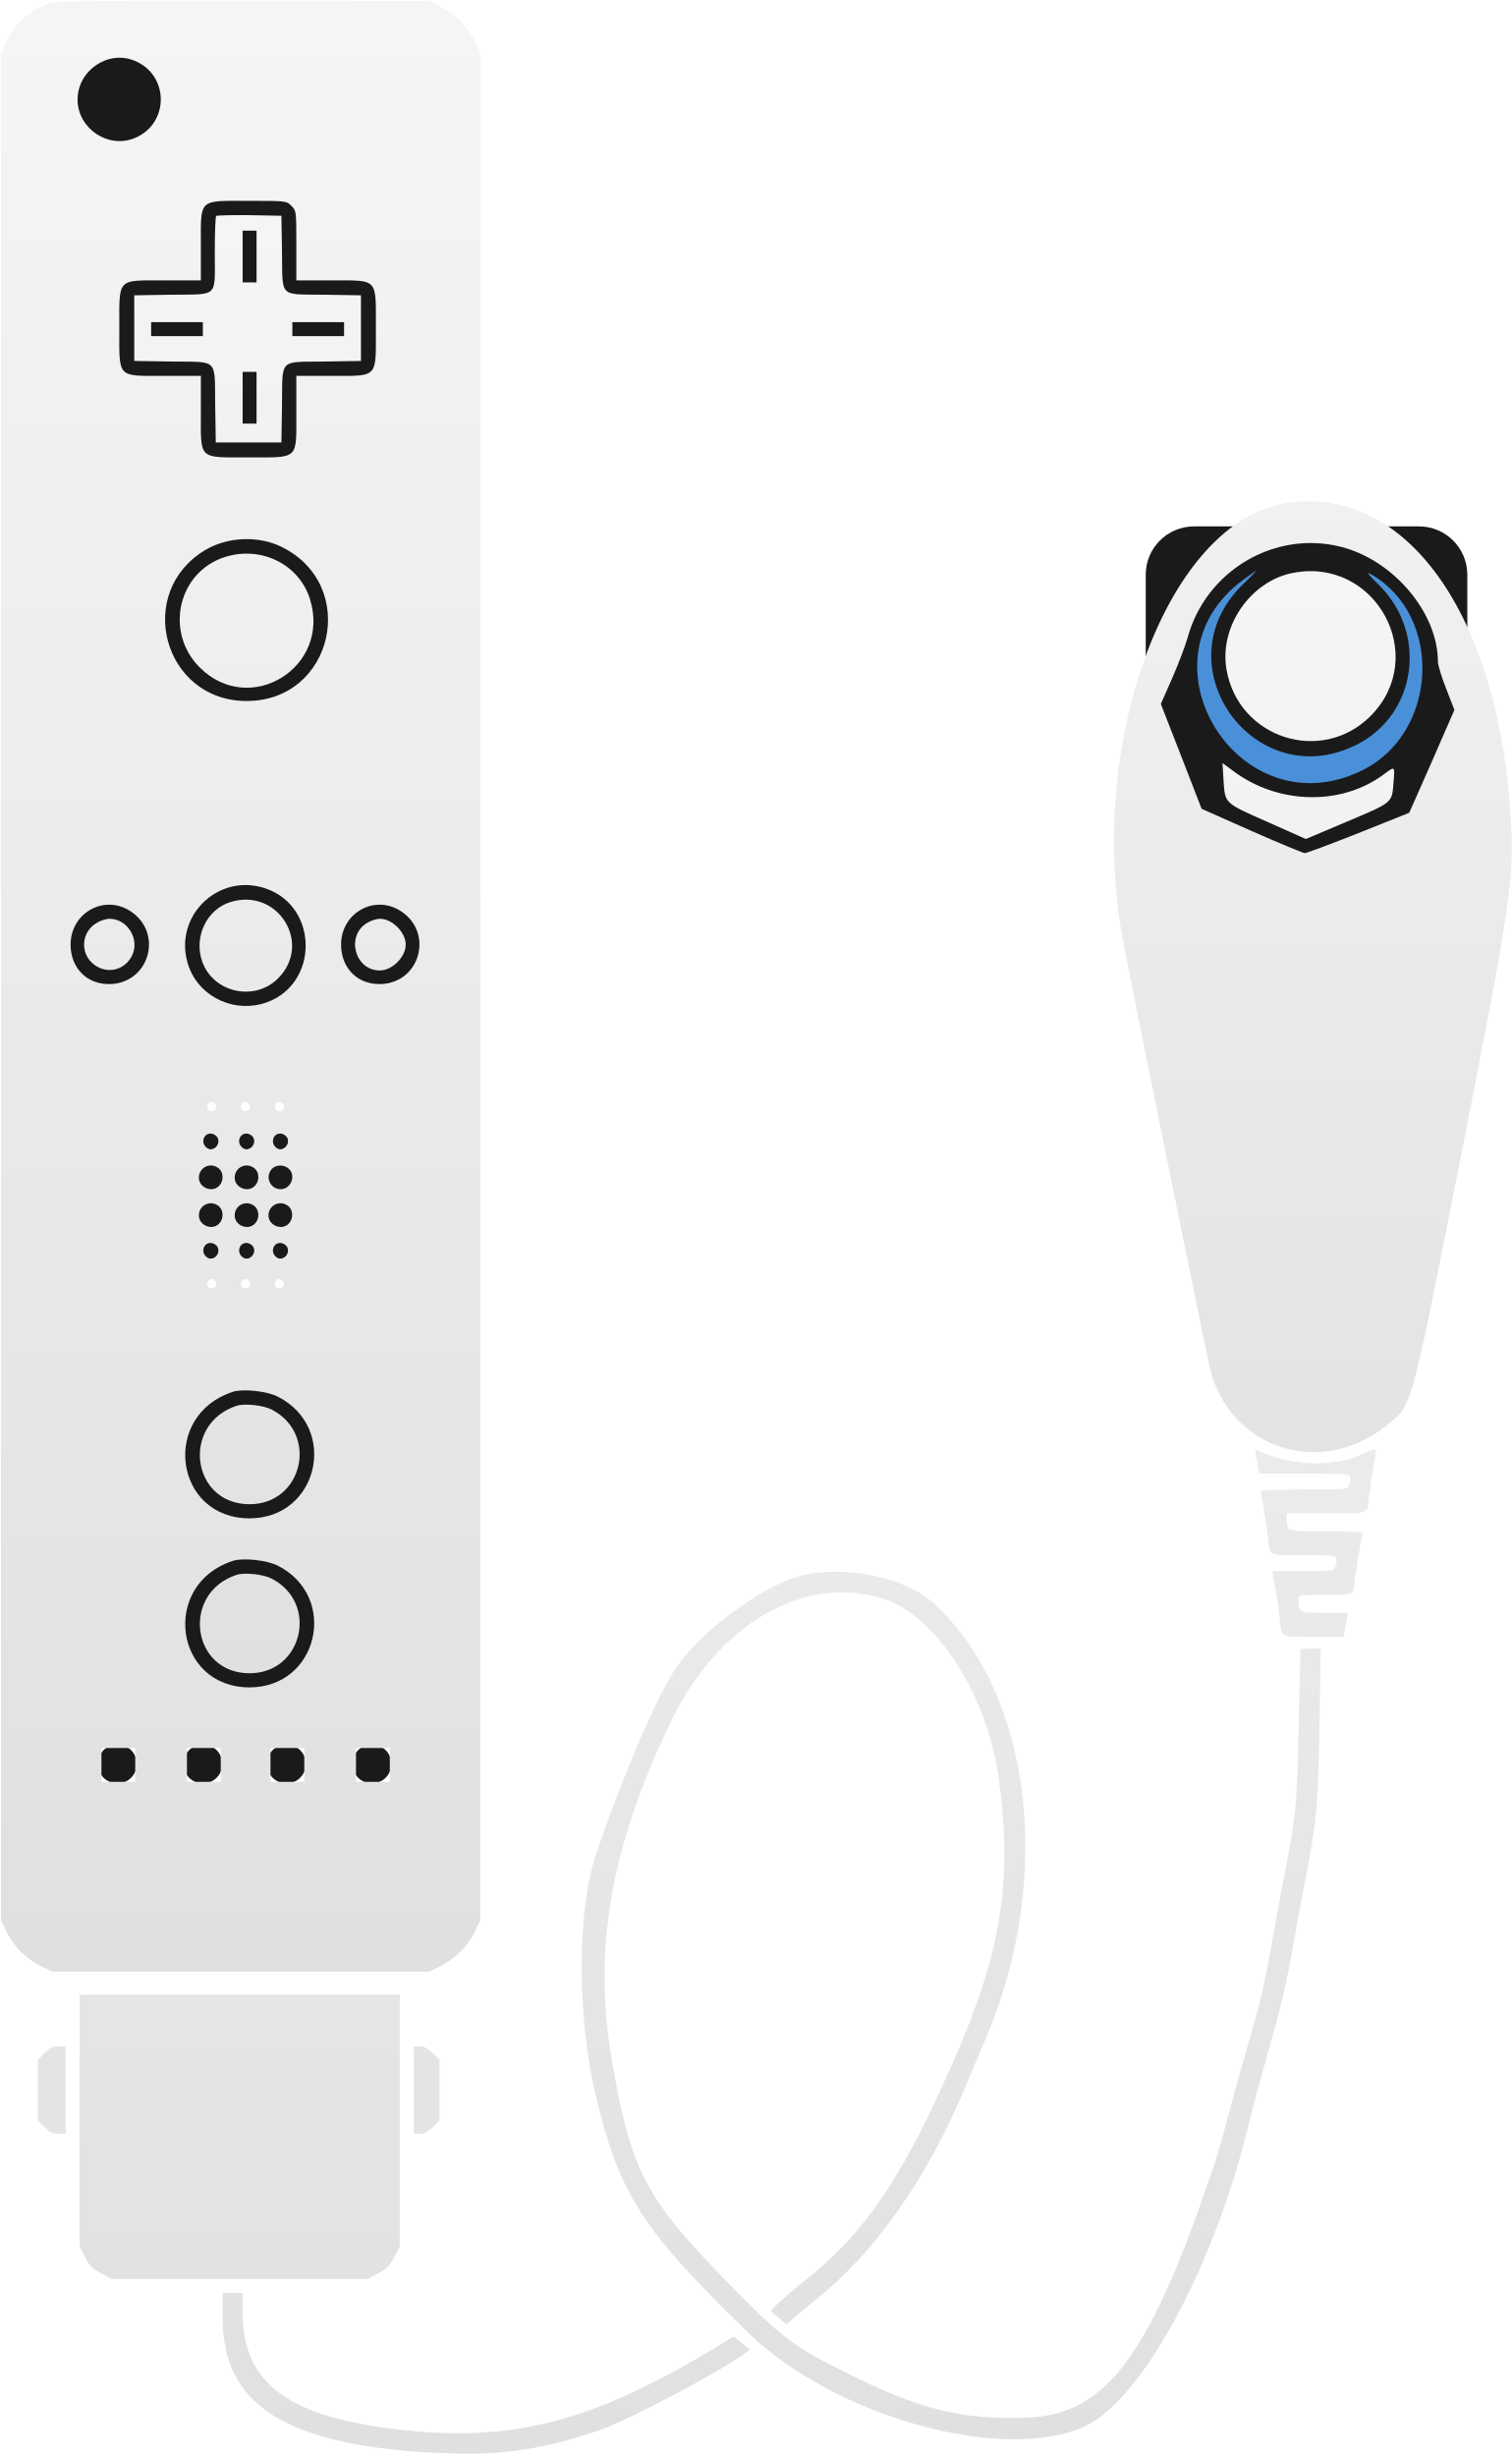
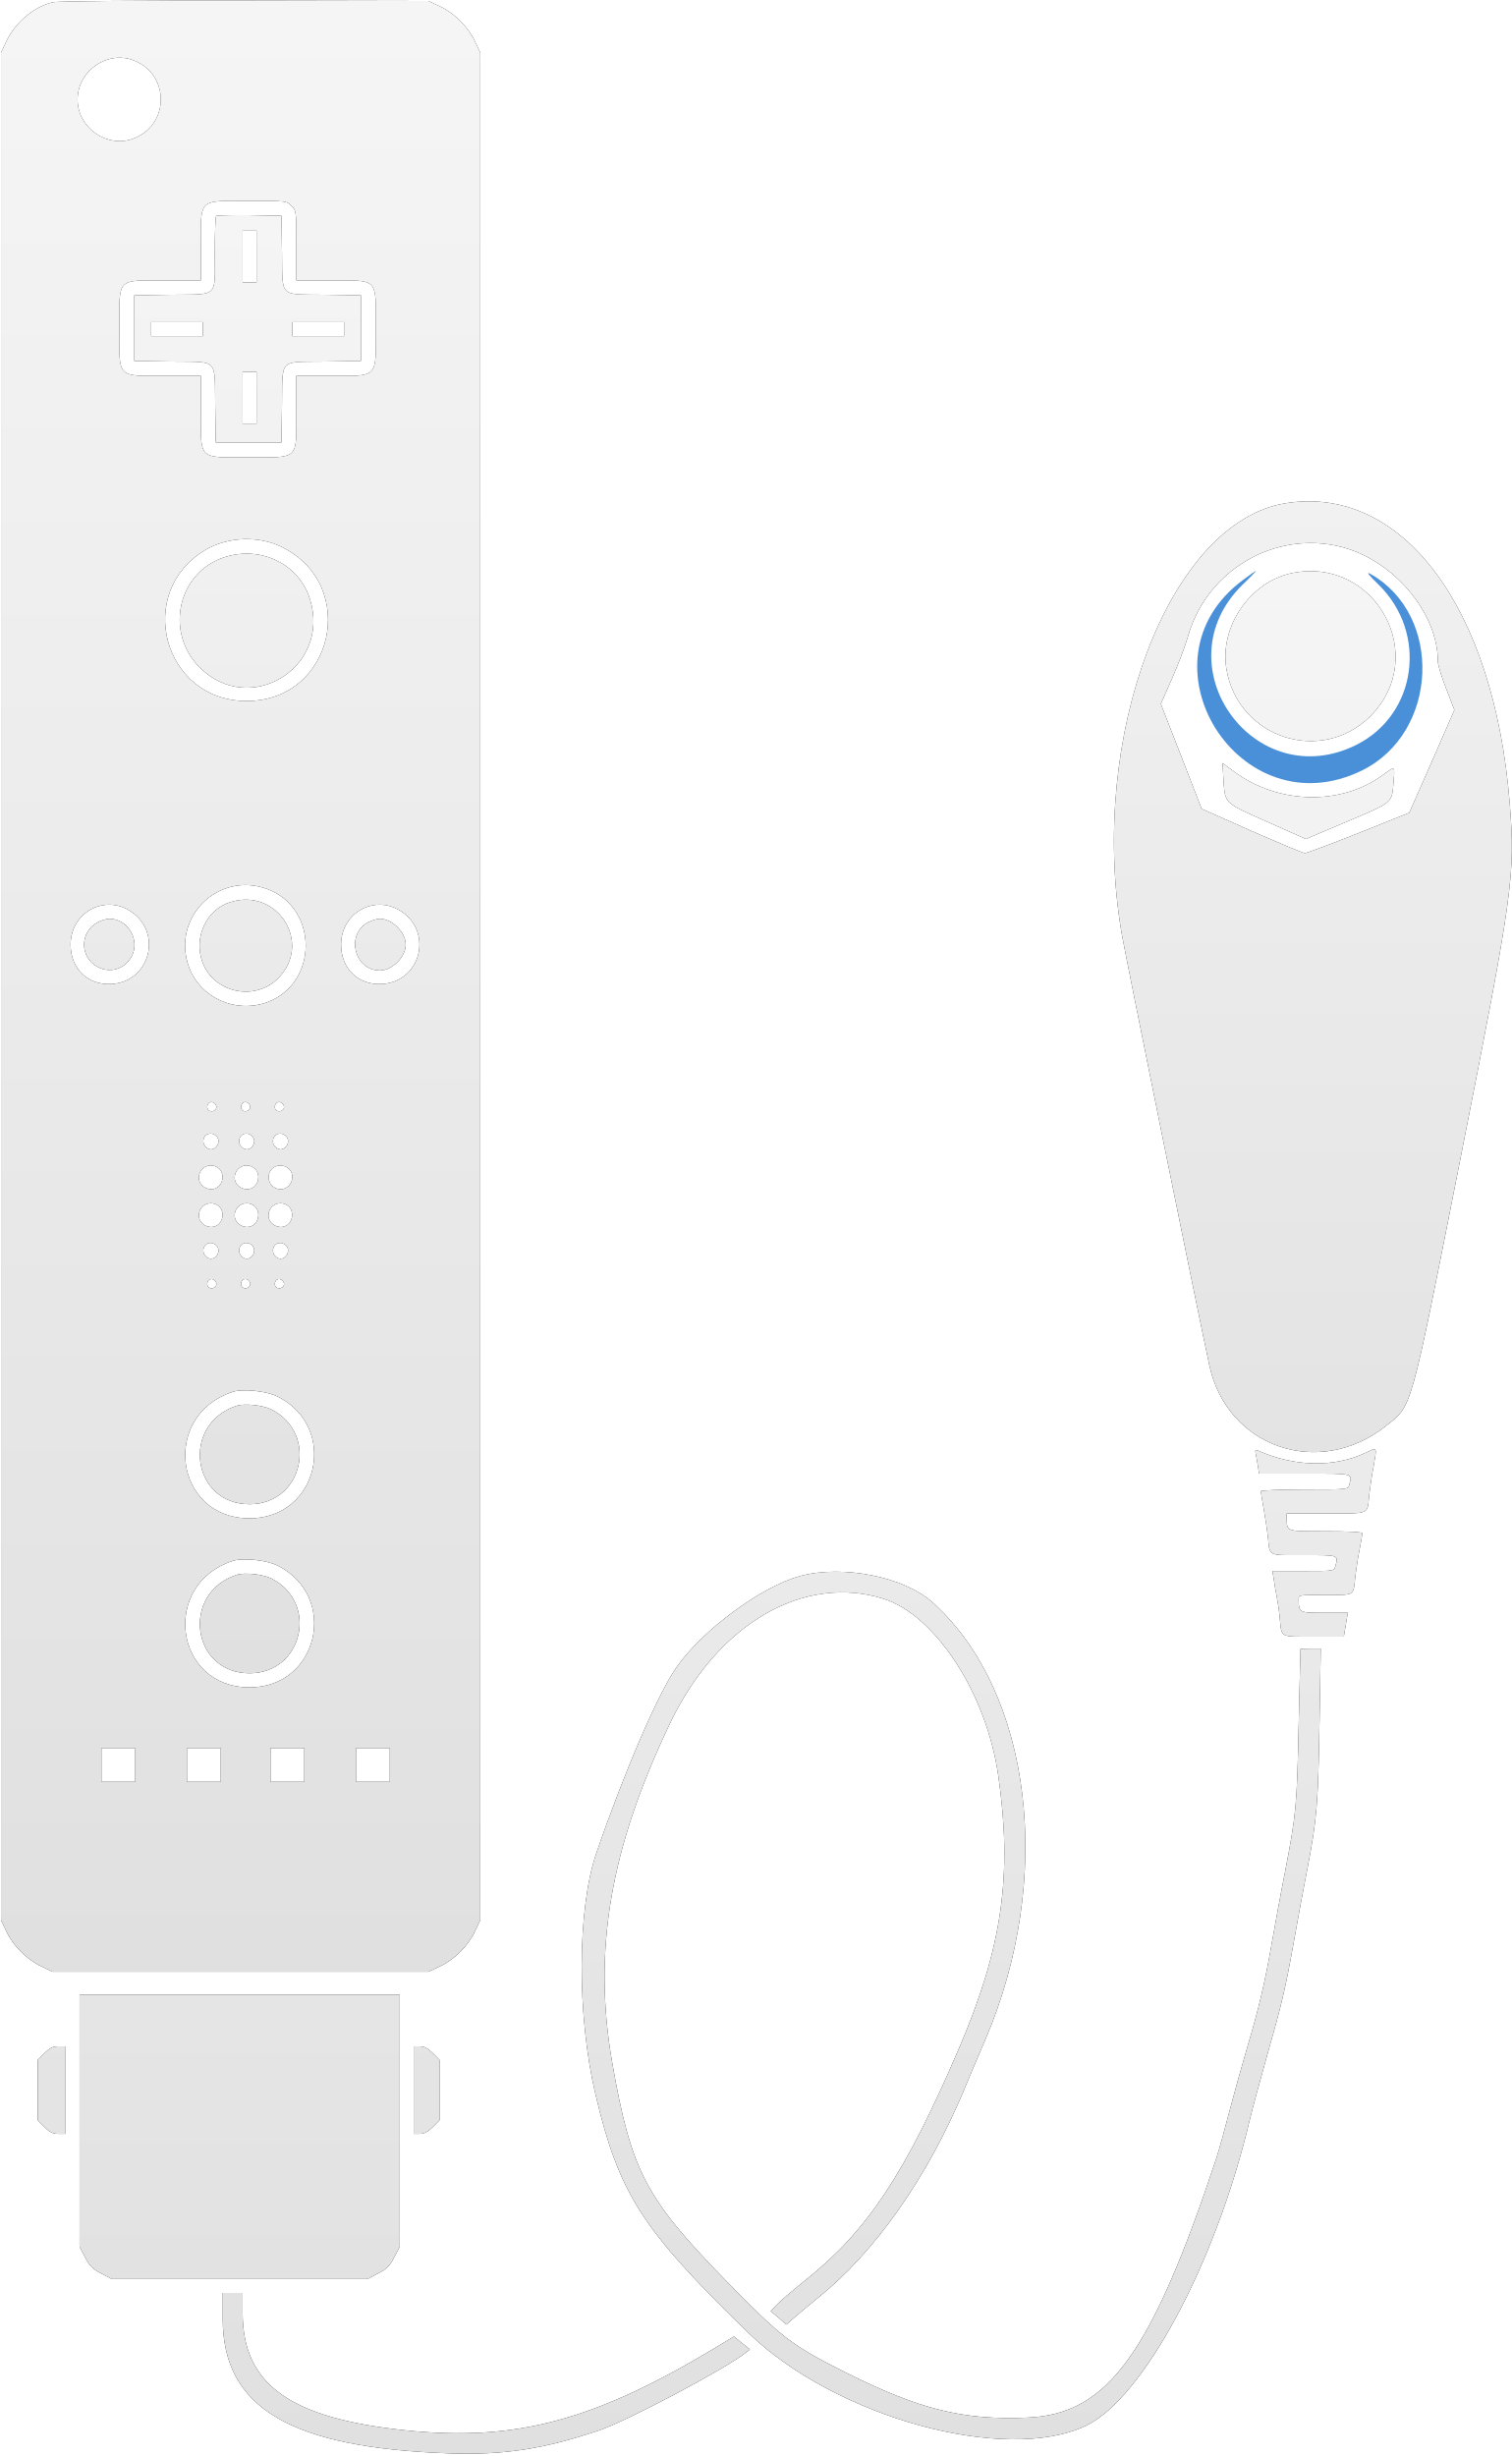
<svg xmlns="http://www.w3.org/2000/svg" width="1013.333" height="1646.667" viewBox="0 0 760 1235">
  <defs>
-     <linearGradient id="a" x1="0" x2="0" y1="0" y2="1">
+     <linearGradient id="b" x1="0" x2="0" y1="0" y2="1">
      <stop offset="0%" stop-color="#f5f5f5" />
      <stop offset="100%" stop-color="#e0e0e0" />
    </linearGradient>
+     <clipPath id="a">
+       <path d="M26.7 1.1C17 3.4 7.7 11.2 3.2 20.8L.5 26.5v939l2.7 5.7c3.4 7.3 10.3 14.2 17.6 17.6l5.7 2.7h189l5.7-2.7c7.3-3.4 14.2-10.3 17.6-17.6l2.7-5.7v-939l-2.7-5.7c-3.4-7.3-10.3-14.2-17.6-17.6L215.5.5 123 .3c-52-.1-94.1.3-96.3.8m41.1 29.5c17.4 7.2 17.4 31.6 0 38.8C54.5 75 39.1 64.7 39 50.2c-.1-14.7 15.4-25.3 28.8-19.6m78.7 72.9c2.5 2.4 2.5 2.7 2.5 20V141h17.5c23.9 0 22.5-1.5 22.5 24s1.4 24-22.5 24H149v18c0 24.5 1.6 23-24 23s-24 1.5-24-23v-18H83c-24.5 0-23 1.6-23-24s-1.5-24 23-24h18v-17.5c0-23.9-1.5-22.5 24-22.5 18.9 0 19.1 0 21.5 2.5M141.6 275c39.2 19.3 26.1 77.5-17.6 77.5-41.9 0-56.7-54.8-20.5-76.1 11.2-6.5 26.5-7.1 38.1-1.4m-7.1 172.1c25.6 9.6 25.6 47.2 0 56.8-15.8 5.9-33.6-2-39.4-17.4-9.3-24.8 14.6-48.7 39.4-39.4m-68.3 11.5c15.6 10.9 9 34.9-9.9 36.2-12 .8-20.8-7.6-20.8-19.8 0-16.3 17.5-25.7 30.7-16.4m136 0c15.6 10.9 9 34.9-9.9 36.2-12 .8-20.8-7.6-20.8-19.8 0-16.3 17.5-25.7 30.7-16.4m-93.4 97.7c.4 2-2.5 3.4-4 1.9s-.1-4.4 1.9-4c1 .2 1.9 1.1 2.1 2.1m17 0c.4 2-2.5 3.4-4 1.9s-.1-4.4 1.9-4c1 .2 1.9 1.1 2.1 2.1m17 0c.4 2-2.5 3.4-4 1.9s-.1-4.4 1.9-4c1 .2 1.9 1.1 2.1 2.1M109 571.5c2.6 3.2-1.3 8.1-4.7 5.9-3.5-2.2-2.3-7.4 1.7-7.4 1 0 2.3.7 3 1.5m18 0c2.6 3.2-1.3 8.1-4.7 5.9-3.5-2.2-2.3-7.4 1.7-7.4 1 0 2.3.7 3 1.5m17 0c2.6 3.2-1.3 8.1-4.7 5.9-3.5-2.2-2.3-7.4 1.7-7.4 1 0 2.3.7 3 1.5m-33.8 16.2c2.2 2 2.3 6.1.1 8.5-3.4 3.8-10.3 1.1-10.3-4 0-5.4 6.2-8.1 10.2-4.5m18 0c2.2 2 2.3 6.1.1 8.5-3.4 3.8-10.3 1.1-10.3-4 0-5.4 6.2-8.1 10.2-4.5m17 0c3.8 3.4 1.1 10.3-4 10.3-5.4 0-8.1-6.2-4.5-10.2 2-2.2 6.1-2.3 8.5-.1m-35 19c2.2 2 2.3 6.1.1 8.5-3.4 3.8-10.3 1.1-10.3-4 0-5.4 6.2-8.1 10.2-4.5m18 0c2.2 2 2.3 6.1.1 8.5-3.4 3.8-10.3 1.1-10.3-4 0-5.4 6.2-8.1 10.2-4.5m17 0c2.2 2 2.3 6.1.1 8.5-3.4 3.8-10.3 1.1-10.3-4 0-5.4 6.2-8.1 10.2-4.5M109 626.5c2.6 3.2-1.3 8.1-4.7 5.9-3.5-2.2-2.3-7.4 1.7-7.4 1 0 2.3.7 3 1.5m18 0c2.6 3.2-1.3 8.1-4.7 5.9-3.5-2.2-2.3-7.4 1.7-7.4 1 0 2.3.7 3 1.5m17 0c2.6 3.2-1.3 8.1-4.7 5.9-3.5-2.2-2.3-7.4 1.7-7.4 1 0 2.3.7 3 1.5m-35.2 18.8c.4 2-2.5 3.4-4 1.9s-.1-4.4 1.9-4c1 .2 1.9 1.1 2.1 2.1m17 0c.4 2-2.5 3.4-4 1.9s-.1-4.4 1.9-4c1 .2 1.9 1.1 2.1 2.1m17 0c.4 2-2.5 3.4-4 1.9s-.1-4.4 1.9-4c1 .2 1.9 1.1 2.1 2.1m-3.1 57c30.9 15.8 20.3 61.2-14.2 61.2-37.9 0-44.8-51.7-8.5-63.6 5.1-1.7 17.2-.4 22.7 2.4m0 85c30.9 15.8 20.3 61.2-14.2 61.2-37.9 0-44.8-51.7-8.5-63.6 5.1-1.7 17.2-.4 22.7 2.4M68 887.5v8.5H51v-17h17zm43 0v8.5H94v-17h17zm42 0v8.5h-17v-17h17zm43 0v8.5h-17v-17h17z" />
+       <path d="M108.7 108.6c-.4.4-.7 8.9-.7 18.9 0 22.4 2.1 20.4-21.6 20.7l-18.9.3v33l19.1.3c23.4.3 21.3-1.9 21.6 21.8l.3 18.9h33l.3-18.9c.3-23.6-1.8-21.5 21.1-21.8l18.6-.3v-33l-18.6-.3c-22.8-.3-20.8 1.8-21.1-21.3l-.3-18.4-16.1-.3c-8.8-.1-16.3.1-16.7.4M129 129v13h-7v-26h7zm-27 36.5v3.5H76v-7h26zm71 0v3.5h-26v-7h26zM129 200v13h-7v-26h7zm-15.9 80.1c-23.6 7.5-30.5 37.7-12.7 55.5 25.2 25.2 66.1 0 55.5-34.2-5.4-17.6-24.5-27.1-42.8-21.3m2.8 173.5c-11.9 3.6-18.5 17.4-14.3 29.7 5.4 15.8 26.3 20.6 38.2 8.7 17.5-17.5-.1-45.8-23.9-38.4m-66.8 10.2c-9.1 4.9-9.1 17.5 0 22.4 6.3 3.4 13.7 1.1 17.1-5.3 4.4-8.2-1.9-18.9-11.2-18.9-1.4 0-4.1.8-5.9 1.8m136 0c-11.4 6.1-7 24.2 5.9 24.2 6.2 0 13-6.8 13-13s-6.8-13-13-13c-1.4 0-4.1.8-5.9 1.8M119 706.9c-28.1 9.2-22.8 49.5 6.5 49.5 26.7 0 34.9-35.3 11.1-47.6-4.3-2.2-13.6-3.2-17.6-1.9m0 85c-28.1 9.2-22.8 49.5 6.5 49.5 26.7 0 34.9-35.3 11.1-47.6-4.3-2.2-13.6-3.2-17.6-1.9m527.1-538.8c-58.2 9.7-99.1 117.3-82.1 216.3 1.7 10.1 39 193.9 44.1 217.2 8.9 41.2 55 57.1 88.6 30.6 13.6-10.8 12-5.1 37.8-135.4 26.3-133.2 27.5-141.6 24.6-178.1-7.9-98.6-54.2-160.3-113-150.6m28.3 21.9c26.3 6.7 48.6 33.2 48.6 57.6 0 1.8 1.9 8 4.2 13.8l4.1 10.6-11.3 25.9-11.4 25.8-25.5 10.2c-14.1 5.6-26.2 10.1-27 10.1s-12.8-5-26.7-11.1l-25.2-11.2-10.2-26.3-10.3-26.4 5.8-13.2c3.2-7.3 6.6-16.4 7.7-20.3 9.3-33.7 43.9-54 77.2-45.5" />
+       <path d="M650 288.1c-21.3 4.2-37 27-33.3 48.5 5.9 34.6 47.7 48.1 72.4 23.5 29.9-30 2.7-80.2-39.1-72m-34.8 104.1c.8 12 .2 11.4 22.1 21.1l19.3 8.6 20.8-8.8c23.2-9.8 22.5-9.3 23.3-19.8.7-8.3.9-8.2-5.2-3.7-21.3 15.7-53 14.9-75.4-1.9l-5.4-4zm71.3 338.4c-15.7 7.4-35.5 7-53.8-1.1-1.5-.6-1.7-.4-1.3 1.6.3 1.3.8 4.1 1.1 6.1l.6 3.8H656c25.1 0 24-.3 22.4 5.7-.6 2.3-.7 2.3-22.5 2.3-12.1 0-21.9.4-21.9.9s.6 4.4 1.4 8.7c.8 4.4 1.7 10.6 2.1 13.9 1.1 10.4-.6 9.5 18.1 9.5 17.9 0 17.4-.2 15.8 5.7-.6 2.3-.9 2.3-16.1 2.3h-15.5l.7 4.2c.3 2.4 1 6.3 1.5 8.8s1.2 7.3 1.5 10.8c1 9.9-.3 9.2 17 9.2h15.2l1-6 1-6h-11.8c-12.8 0-12.8 0-12.9-6.8 0-2.2.2-2.2 13.4-2.2 15.3 0 14 .8 15.1-9.5.4-3.3 1.3-9.2 2.1-13.2s1.4-7.7 1.4-8.3-6.3-1-18.4-1c-20.3 0-19.5.3-19.6-6.8V761h19.9c22.6 0 20.5.9 21.6-9.5.4-3.3 1.3-9.8 2.2-14.3 1.7-9.9 2-9.5-4.2-6.6m-284.2 61.9c-19.5 5.3-49.3 27.3-62.3 46.1-9.4 13.7-26 52.1-40.2 93.4-9.6 28.2-9.8 81.5-.3 121.5 11.8 49.7 23.3 67.6 76.7 119.5 43.8 42.5 129.3 66.1 169.8 46.8 28.9-13.8 65.4-81.8 82.4-153.8 1.4-5.8 5.4-20.6 8.9-33 7.1-24.8 9.1-33.1 13.7-59 1.7-9.6 4.6-25.4 6.5-35 4.7-24.2 5.3-32.3 6-73.8l.6-36.2H659c-2.7 0-5 .1-5.1.2 0 .2-.4 17.4-.9 38.3-.9 41.2-1.2 44.2-6.9 74-2.2 11-5.1 27-6.6 35.5-3.5 20.1-6.5 32.8-12.5 53-2.7 9.1-6.7 23.5-8.9 32s-5.1 18.9-6.4 23c-32.9 99-54.8 129.1-95.2 130.7-32.2 1.4-54.5-4.2-91.5-22.8-27.4-13.8-32-17.4-60.5-46.6-40-41.1-47.1-54.6-56.7-109.3-9.8-56.1-1-107.7 29.3-170.8 23.8-49.7 67.1-74.8 107-62.3 26.2 8.2 51.8 47.6 57.8 88.6 7.3 50.1 2.1 86.7-19.7 137.5-27.1 63.2-46.1 91.9-77.6 116.9-6.1 4.9-12.4 10.3-14.1 12.1l-3 3.2 4 3.3 3.9 3.4 4.6-4c2.5-2.2 7.7-6.5 11.5-9.6 28.4-22.8 54.7-60.2 73-103.8 2-5 7-16.7 11-26 34.7-81 23.5-174.5-26.4-219.6-14.3-13-45.3-19.2-66.8-13.4M40 1066.4v63.4l2.8 5.3c2.2 4.3 3.8 5.9 8.1 8.1l5.3 2.8h128.6l5.3-2.8c4.3-2.2 5.9-3.8 8.1-8.1l2.8-5.3V1003H40zm-17.6-34-3.4 3.4v30.4l3.4 3.4c2.6 2.6 4.2 3.4 7 3.4H33v-44h-3.6c-2.8 0-4.4.8-7 3.4M208 1051v22h3.1c2.2 0 4.1-1 6.5-3.4l3.4-3.4v-30.4l-3.4-3.4c-2.4-2.4-4.3-3.4-6.5-3.4H208zm-96 115.2c.1 44.7 34.2 64.8 114.6 67.5 26.9.9 47.2-2.3 74.7-11.6 14.3-4.9 62.5-30.4 73.5-38.9l2.3-1.8-4-3.2-4.1-3.3-7.2 4.4c-62.3 37.8-102.2 48.6-157.8 42.8-58.3-6.1-81.9-23.1-82-58.9V1153h-10z" />
+     </clipPath>
  </defs>
-   <circle cx="59.5" cy="49.5" r="24.1" fill="#1a1a1a" />
-   <rect width="141.9" height="141.9" x="53" y="94" fill="#1a1a1a" rx="21.3" />
-   <rect width="7.7" height="28.6" x="121.2" y="114.2" fill="#1a1a1a" rx="1.2" />
-   <rect width="28.6" height="7.7" x="74.2" y="161.2" fill="#1a1a1a" rx="1.2" />
-   <rect width="28.6" height="7.7" x="145.2" y="161.2" fill="#1a1a1a" rx="1.2" />
-   <rect width="7.7" height="28.6" x="121.2" y="185.2" fill="#1a1a1a" rx="1.2" />
-   <rect width="90.2" height="90.2" x="78.4" y="266.4" fill="#1a1a1a" rx="13.5" />
-   <rect width="161.7" height="171.6" x="576.1" y="264.7" fill="#1a1a1a" rx="24.3" />
-   <rect width="67.1" height="67.1" x="89.4" y="441.4" fill="#1a1a1a" rx="10.1" />
-   <rect width="44" height="44" x="32.5" y="452.5" fill="#1a1a1a" rx="6.6" />
-   <rect width="44" height="44" x="168.5" y="452.5" fill="#1a1a1a" rx="6.6" />
-   <circle cx="105.5" cy="573.5" r="4.6" fill="#1a1a1a" />
-   <circle cx="123.5" cy="573.5" r="4.6" fill="#1a1a1a" />
-   <circle cx="140.5" cy="573.5" r="4.6" fill="#1a1a1a" />
-   <circle cx="105.5" cy="591.5" r="6.9" fill="#1a1a1a" />
-   <circle cx="123.5" cy="591.5" r="6.9" fill="#1a1a1a" />
-   <circle cx="140.5" cy="591.5" r="6.9" fill="#1a1a1a" />
-   <circle cx="105.5" cy="610.5" r="6.9" fill="#1a1a1a" />
-   <circle cx="123.5" cy="610.5" r="6.9" fill="#1a1a1a" />
-   <circle cx="140.5" cy="610.5" r="6.9" fill="#1a1a1a" />
-   <circle cx="105.5" cy="628.5" r="4.6" fill="#1a1a1a" />
-   <circle cx="123.5" cy="628.5" r="4.6" fill="#1a1a1a" />
-   <circle cx="140.5" cy="628.5" r="4.6" fill="#1a1a1a" />
-   <rect width="71.5" height="71.5" x="89.2" y="695.2" fill="#1a1a1a" rx="10.7" />
-   <rect width="71.5" height="71.5" x="89.2" y="780.2" fill="#1a1a1a" rx="10.7" />
-   <circle cx="59" cy="887" r="9.8" fill="#1a1a1a" />
-   <circle cx="102" cy="887" r="9.8" fill="#1a1a1a" />
-   <circle cx="144" cy="887" r="9.8" fill="#1a1a1a" />
-   <circle cx="187" cy="887" r="9.8" fill="#1a1a1a" />
-   <path fill="url(#a)" d="M26.7 1.1C17 3.4 7.7 11.2 3.2 20.8L.5 26.5v939l2.7 5.7c3.4 7.3 10.3 14.2 17.6 17.6l5.7 2.7h189l5.7-2.7c7.3-3.4 14.2-10.3 17.6-17.6l2.7-5.7v-939l-2.7-5.7c-3.4-7.3-10.3-14.2-17.6-17.6L215.5.5 123 .3c-52-.1-94.1.3-96.3.8m41.1 29.5c17.4 7.2 17.4 31.6 0 38.8C54.5 75 39.1 64.7 39 50.2c-.1-14.7 15.4-25.3 28.8-19.6m78.7 72.9c2.5 2.4 2.5 2.7 2.5 20V141h17.5c23.9 0 22.5-1.5 22.5 24s1.4 24-22.5 24H149v18c0 24.5 1.6 23-24 23s-24 1.5-24-23v-18H83c-24.5 0-23 1.6-23-24s-1.5-24 23-24h18v-17.5c0-23.9-1.5-22.5 24-22.5 18.9 0 19.1 0 21.5 2.5M141.6 275c39.2 19.3 26.1 77.5-17.6 77.5-41.9 0-56.7-54.8-20.5-76.1 11.2-6.5 26.5-7.1 38.1-1.4m-7.1 172.1c25.6 9.6 25.6 47.2 0 56.8-15.8 5.9-33.6-2-39.4-17.4-9.3-24.8 14.6-48.7 39.4-39.4m-68.3 11.5c15.6 10.9 9 34.9-9.9 36.2-12 .8-20.8-7.6-20.8-19.8 0-16.3 17.5-25.7 30.7-16.4m136 0c15.6 10.9 9 34.9-9.9 36.2-12 .8-20.8-7.6-20.8-19.8 0-16.3 17.5-25.7 30.7-16.4m-93.4 97.7c.4 2-2.5 3.4-4 1.9s-.1-4.4 1.9-4c1 .2 1.9 1.1 2.1 2.1m17 0c.4 2-2.5 3.4-4 1.9s-.1-4.4 1.9-4c1 .2 1.9 1.1 2.1 2.1m17 0c.4 2-2.5 3.4-4 1.9s-.1-4.4 1.9-4c1 .2 1.9 1.1 2.1 2.1M109 571.5c2.6 3.2-1.3 8.1-4.7 5.9-3.5-2.2-2.3-7.4 1.7-7.4 1 0 2.3.7 3 1.5m18 0c2.6 3.2-1.3 8.1-4.7 5.9-3.5-2.2-2.3-7.4 1.7-7.4 1 0 2.3.7 3 1.5m17 0c2.6 3.2-1.3 8.1-4.7 5.9-3.5-2.2-2.3-7.4 1.7-7.4 1 0 2.3.7 3 1.5m-33.8 16.2c2.2 2 2.3 6.1.1 8.5-3.4 3.8-10.3 1.1-10.3-4 0-5.4 6.2-8.1 10.2-4.5m18 0c2.2 2 2.3 6.1.1 8.5-3.4 3.8-10.3 1.1-10.3-4 0-5.4 6.2-8.1 10.2-4.5m17 0c3.8 3.4 1.1 10.3-4 10.3-5.4 0-8.1-6.2-4.5-10.2 2-2.2 6.1-2.3 8.5-.1m-35 19c2.2 2 2.3 6.1.1 8.5-3.4 3.8-10.3 1.1-10.3-4 0-5.4 6.2-8.1 10.2-4.5m18 0c2.2 2 2.3 6.1.1 8.5-3.4 3.8-10.3 1.1-10.3-4 0-5.4 6.2-8.1 10.2-4.5m17 0c2.2 2 2.3 6.1.1 8.5-3.4 3.8-10.3 1.1-10.3-4 0-5.4 6.2-8.1 10.2-4.5M109 626.5c2.6 3.2-1.3 8.1-4.7 5.9-3.5-2.2-2.3-7.4 1.7-7.4 1 0 2.3.7 3 1.5m18 0c2.6 3.2-1.3 8.1-4.7 5.9-3.5-2.2-2.3-7.4 1.7-7.4 1 0 2.3.7 3 1.5m17 0c2.6 3.2-1.3 8.1-4.7 5.9-3.5-2.2-2.3-7.4 1.7-7.4 1 0 2.3.7 3 1.5m-35.2 18.8c.4 2-2.5 3.4-4 1.9s-.1-4.4 1.9-4c1 .2 1.9 1.1 2.1 2.1m17 0c.4 2-2.5 3.4-4 1.9s-.1-4.4 1.9-4c1 .2 1.9 1.1 2.1 2.1m17 0c.4 2-2.5 3.4-4 1.9s-.1-4.4 1.9-4c1 .2 1.9 1.1 2.1 2.1m-3.1 57c30.9 15.8 20.3 61.2-14.2 61.2-37.9 0-44.8-51.7-8.5-63.6 5.1-1.7 17.2-.4 22.7 2.4m0 85c30.9 15.8 20.3 61.2-14.2 61.2-37.9 0-44.8-51.7-8.5-63.6 5.1-1.7 17.2-.4 22.7 2.4M68 887.5v8.5H51v-17h17zm43 0v8.5H94v-17h17zm42 0v8.5h-17v-17h17zm43 0v8.5h-17v-17h17z" />
-   <path fill="url(#a)" d="M108.7 108.6c-.4.4-.7 8.9-.7 18.9 0 22.4 2.1 20.4-21.6 20.7l-18.9.3v33l19.1.3c23.4.3 21.3-1.9 21.6 21.8l.3 18.9h33l.3-18.9c.3-23.6-1.8-21.5 21.1-21.8l18.6-.3v-33l-18.6-.3c-22.8-.3-20.8 1.8-21.1-21.3l-.3-18.4-16.1-.3c-8.8-.1-16.3.1-16.7.4M129 129v13h-7v-26h7zm-27 36.5v3.5H76v-7h26zm71 0v3.5h-26v-7h26zM129 200v13h-7v-26h7zm-15.9 80.1c-23.6 7.5-30.5 37.7-12.7 55.5 25.2 25.2 66.1 0 55.5-34.2-5.4-17.6-24.5-27.1-42.8-21.3m2.8 173.5c-11.9 3.6-18.5 17.4-14.3 29.7 5.4 15.8 26.3 20.6 38.2 8.7 17.5-17.5-.1-45.8-23.9-38.4m-66.8 10.2c-9.1 4.9-9.1 17.5 0 22.4 6.3 3.4 13.7 1.1 17.1-5.3 4.4-8.2-1.9-18.9-11.2-18.9-1.4 0-4.1.8-5.9 1.8m136 0c-11.4 6.1-7 24.2 5.9 24.2 6.2 0 13-6.8 13-13s-6.8-13-13-13c-1.4 0-4.1.8-5.9 1.8M119 706.9c-28.1 9.2-22.8 49.5 6.5 49.5 26.7 0 34.9-35.3 11.1-47.6-4.3-2.2-13.6-3.2-17.6-1.9m0 85c-28.1 9.2-22.8 49.5 6.5 49.5 26.7 0 34.9-35.3 11.1-47.6-4.3-2.2-13.6-3.2-17.6-1.9m527.1-538.8c-58.2 9.7-99.1 117.3-82.1 216.3 1.7 10.1 39 193.9 44.1 217.2 8.9 41.2 55 57.1 88.6 30.6 13.6-10.8 12-5.1 37.8-135.4 26.3-133.2 27.5-141.6 24.6-178.1-7.9-98.6-54.2-160.3-113-150.6m28.3 21.9c26.3 6.7 48.6 33.2 48.6 57.6 0 1.8 1.9 8 4.2 13.8l4.1 10.6-11.3 25.9-11.4 25.8-25.5 10.2c-14.1 5.6-26.2 10.1-27 10.1s-12.8-5-26.7-11.1l-25.2-11.2-10.2-26.3-10.3-26.4 5.8-13.2c3.2-7.3 6.6-16.4 7.7-20.3 9.3-33.7 43.9-54 77.2-45.5" />
-   <path fill="url(#a)" d="M650 288.1c-21.3 4.2-37 27-33.3 48.5 5.9 34.6 47.7 48.1 72.4 23.5 29.9-30 2.7-80.2-39.1-72m-34.8 104.1c.8 12 .2 11.4 22.1 21.1l19.3 8.6 20.8-8.8c23.2-9.8 22.5-9.3 23.3-19.8.7-8.3.9-8.2-5.2-3.7-21.3 15.7-53 14.9-75.4-1.9l-5.4-4zm71.3 338.4c-15.7 7.4-35.5 7-53.8-1.1-1.5-.6-1.7-.4-1.3 1.6.3 1.3.8 4.1 1.1 6.1l.6 3.8H656c25.1 0 24-.3 22.4 5.7-.6 2.3-.7 2.3-22.5 2.3-12.1 0-21.9.4-21.9.9s.6 4.4 1.4 8.7c.8 4.4 1.7 10.6 2.1 13.9 1.1 10.4-.6 9.5 18.1 9.5 17.9 0 17.4-.2 15.8 5.7-.6 2.3-.9 2.3-16.1 2.3h-15.5l.7 4.2c.3 2.4 1 6.3 1.5 8.8s1.2 7.3 1.5 10.8c1 9.9-.3 9.2 17 9.2h15.2l1-6 1-6h-11.8c-12.8 0-12.8 0-12.9-6.8 0-2.2.2-2.2 13.4-2.2 15.3 0 14 .8 15.1-9.5.4-3.3 1.3-9.2 2.1-13.2s1.4-7.7 1.4-8.3-6.3-1-18.4-1c-20.3 0-19.5.3-19.6-6.8V761h19.9c22.6 0 20.5.9 21.6-9.5.4-3.3 1.3-9.8 2.2-14.3 1.7-9.9 2-9.5-4.2-6.6m-284.2 61.9c-19.5 5.3-49.3 27.3-62.3 46.1-9.4 13.7-26 52.1-40.2 93.4-9.6 28.2-9.8 81.5-.3 121.5 11.8 49.7 23.3 67.6 76.7 119.5 43.8 42.5 129.3 66.1 169.8 46.8 28.9-13.8 65.4-81.8 82.4-153.8 1.4-5.8 5.4-20.6 8.9-33 7.1-24.8 9.1-33.1 13.7-59 1.7-9.6 4.6-25.4 6.5-35 4.7-24.2 5.3-32.3 6-73.8l.6-36.2H659c-2.7 0-5 .1-5.1.2 0 .2-.4 17.4-.9 38.3-.9 41.2-1.2 44.2-6.9 74-2.2 11-5.1 27-6.6 35.5-3.5 20.1-6.5 32.8-12.5 53-2.7 9.1-6.7 23.5-8.9 32s-5.1 18.9-6.4 23c-32.9 99-54.8 129.1-95.2 130.7-32.2 1.4-54.5-4.2-91.5-22.8-27.4-13.8-32-17.4-60.5-46.6-40-41.1-47.1-54.6-56.7-109.3-9.8-56.1-1-107.7 29.3-170.8 23.8-49.7 67.1-74.8 107-62.3 26.2 8.2 51.8 47.6 57.8 88.6 7.3 50.1 2.1 86.7-19.7 137.5-27.1 63.2-46.1 91.9-77.6 116.9-6.1 4.9-12.4 10.3-14.1 12.1l-3 3.2 4 3.3 3.9 3.4 4.6-4c2.5-2.2 7.7-6.5 11.5-9.6 28.4-22.8 54.7-60.2 73-103.8 2-5 7-16.7 11-26 34.7-81 23.5-174.5-26.4-219.6-14.3-13-45.3-19.2-66.8-13.4M40 1066.4v63.4l2.8 5.3c2.2 4.3 3.8 5.9 8.1 8.1l5.3 2.8h128.6l5.3-2.8c4.3-2.2 5.9-3.8 8.1-8.1l2.8-5.3V1003H40zm-17.6-34-3.4 3.4v30.4l3.4 3.4c2.6 2.6 4.2 3.4 7 3.4H33v-44h-3.6c-2.8 0-4.4.8-7 3.4M208 1051v22h3.1c2.2 0 4.1-1 6.5-3.4l3.4-3.4v-30.4l-3.4-3.4c-2.4-2.4-4.3-3.4-6.5-3.4H208zm-96 115.2c.1 44.7 34.2 64.8 114.6 67.5 26.9.9 47.2-2.3 74.7-11.6 14.3-4.9 62.5-30.4 73.5-38.9l2.3-1.8-4-3.2-4.1-3.3-7.2 4.4c-62.3 37.8-102.2 48.6-157.8 42.8-58.3-6.1-81.9-23.1-82-58.9V1153h-10z" />
+   <path fill="#0a0a0a" d="M26.7 1.1C17 3.4 7.7 11.2 3.2 20.8L.5 26.5v939l2.7 5.7c3.4 7.3 10.3 14.2 17.6 17.6l5.7 2.7h189l5.7-2.7c7.3-3.4 14.2-10.3 17.6-17.6l2.7-5.7v-939l-2.7-5.7c-3.4-7.3-10.3-14.2-17.6-17.6L215.5.5 123 .3c-52-.1-94.1.3-96.3.8m41.1 29.5c17.4 7.2 17.4 31.6 0 38.8C54.5 75 39.1 64.7 39 50.2c-.1-14.7 15.4-25.3 28.8-19.6m78.7 72.9c2.5 2.4 2.5 2.7 2.5 20V141h17.5c23.9 0 22.5-1.5 22.5 24s1.4 24-22.5 24H149v18c0 24.5 1.6 23-24 23s-24 1.5-24-23v-18H83c-24.5 0-23 1.6-23-24s-1.5-24 23-24h18v-17.5c0-23.9-1.5-22.5 24-22.5 18.9 0 19.1 0 21.5 2.5M141.6 275c39.2 19.3 26.1 77.5-17.6 77.5-41.9 0-56.7-54.8-20.5-76.1 11.2-6.5 26.5-7.1 38.1-1.4m-7.1 172.1c25.6 9.6 25.6 47.2 0 56.8-15.8 5.9-33.6-2-39.4-17.4-9.3-24.8 14.6-48.7 39.4-39.4m-68.3 11.5c15.6 10.9 9 34.9-9.9 36.2-12 .8-20.8-7.6-20.8-19.8 0-16.3 17.5-25.7 30.7-16.4m136 0c15.6 10.9 9 34.9-9.9 36.2-12 .8-20.8-7.6-20.8-19.8 0-16.3 17.5-25.7 30.7-16.4m-93.4 97.7c.4 2-2.5 3.4-4 1.9s-.1-4.4 1.9-4c1 .2 1.9 1.1 2.1 2.1m17 0c.4 2-2.5 3.4-4 1.9s-.1-4.4 1.9-4c1 .2 1.9 1.1 2.1 2.1m17 0c.4 2-2.5 3.4-4 1.9s-.1-4.4 1.9-4c1 .2 1.9 1.1 2.1 2.1M109 571.5c2.6 3.2-1.3 8.1-4.7 5.9-3.5-2.2-2.3-7.4 1.7-7.4 1 0 2.3.7 3 1.5m18 0c2.6 3.2-1.3 8.1-4.7 5.9-3.5-2.2-2.3-7.4 1.7-7.4 1 0 2.3.7 3 1.5m17 0c2.6 3.2-1.3 8.1-4.7 5.9-3.5-2.2-2.3-7.4 1.7-7.4 1 0 2.3.7 3 1.5m-33.8 16.2c2.2 2 2.3 6.1.1 8.5-3.4 3.8-10.3 1.1-10.3-4 0-5.4 6.2-8.1 10.2-4.5m18 0c2.2 2 2.3 6.1.1 8.5-3.4 3.8-10.3 1.1-10.3-4 0-5.4 6.2-8.1 10.2-4.5m17 0c3.8 3.4 1.1 10.3-4 10.3-5.4 0-8.1-6.2-4.5-10.2 2-2.2 6.1-2.3 8.5-.1m-35 19c2.2 2 2.3 6.1.1 8.5-3.4 3.8-10.3 1.1-10.3-4 0-5.4 6.2-8.1 10.2-4.5m18 0c2.2 2 2.3 6.1.1 8.5-3.4 3.8-10.3 1.1-10.3-4 0-5.4 6.2-8.1 10.2-4.5m17 0c2.2 2 2.3 6.1.1 8.5-3.4 3.8-10.3 1.1-10.3-4 0-5.4 6.2-8.1 10.2-4.5M109 626.5c2.6 3.2-1.3 8.1-4.7 5.9-3.5-2.2-2.3-7.4 1.7-7.4 1 0 2.3.7 3 1.5m18 0c2.6 3.2-1.3 8.1-4.7 5.9-3.5-2.2-2.3-7.4 1.7-7.4 1 0 2.3.7 3 1.5m17 0c2.6 3.2-1.3 8.1-4.7 5.9-3.5-2.2-2.3-7.4 1.7-7.4 1 0 2.3.7 3 1.5m-35.2 18.8c.4 2-2.5 3.4-4 1.9s-.1-4.4 1.9-4c1 .2 1.9 1.1 2.1 2.1m17 0c.4 2-2.5 3.4-4 1.9s-.1-4.4 1.9-4c1 .2 1.9 1.1 2.1 2.1m17 0c.4 2-2.5 3.4-4 1.9s-.1-4.4 1.9-4c1 .2 1.9 1.1 2.1 2.1m-3.1 57c30.9 15.8 20.3 61.2-14.2 61.2-37.9 0-44.8-51.7-8.5-63.6 5.1-1.7 17.2-.4 22.7 2.4m0 85c30.9 15.8 20.3 61.2-14.2 61.2-37.9 0-44.8-51.7-8.5-63.6 5.1-1.7 17.2-.4 22.7 2.4M68 887.5v8.5H51v-17h17zm43 0v8.5H94v-17h17zm42 0v8.5h-17v-17h17zm43 0v8.5h-17v-17h17z" />
+   <path fill="#0a0a0a" d="M108.7 108.6c-.4.4-.7 8.9-.7 18.9 0 22.4 2.1 20.4-21.6 20.7l-18.9.3v33l19.1.3c23.4.3 21.3-1.9 21.6 21.8l.3 18.9h33l.3-18.9c.3-23.6-1.8-21.5 21.1-21.8l18.6-.3v-33l-18.6-.3c-22.8-.3-20.8 1.8-21.1-21.3l-.3-18.4-16.1-.3c-8.8-.1-16.3.1-16.7.4M129 129v13h-7v-26h7zm-27 36.5v3.5H76v-7h26zm71 0v3.5h-26v-7h26zM129 200v13h-7v-26h7zm-15.9 80.1c-23.6 7.5-30.5 37.7-12.7 55.5 25.2 25.2 66.1 0 55.5-34.2-5.4-17.6-24.5-27.1-42.8-21.3m2.8 173.5c-11.9 3.6-18.5 17.4-14.3 29.7 5.4 15.8 26.3 20.6 38.2 8.7 17.5-17.5-.1-45.8-23.9-38.4m-66.8 10.2c-9.1 4.9-9.1 17.5 0 22.4 6.3 3.4 13.7 1.1 17.1-5.3 4.4-8.2-1.9-18.9-11.2-18.9-1.4 0-4.1.8-5.9 1.8m136 0c-11.4 6.1-7 24.2 5.9 24.2 6.2 0 13-6.8 13-13s-6.8-13-13-13c-1.4 0-4.1.8-5.9 1.8M119 706.9c-28.1 9.2-22.8 49.5 6.5 49.5 26.7 0 34.9-35.3 11.1-47.6-4.3-2.2-13.6-3.2-17.6-1.9m0 85c-28.1 9.2-22.8 49.5 6.5 49.5 26.7 0 34.9-35.3 11.1-47.6-4.3-2.2-13.6-3.2-17.6-1.9m527.1-538.8c-58.2 9.7-99.1 117.3-82.1 216.3 1.7 10.1 39 193.9 44.1 217.2 8.9 41.2 55 57.1 88.6 30.6 13.6-10.8 12-5.1 37.8-135.4 26.3-133.2 27.5-141.6 24.6-178.1-7.9-98.6-54.2-160.3-113-150.6m28.3 21.9c26.3 6.7 48.6 33.2 48.6 57.6 0 1.8 1.9 8 4.2 13.8l4.1 10.6-11.3 25.9-11.4 25.8-25.5 10.2c-14.1 5.6-26.2 10.1-27 10.1s-12.8-5-26.7-11.1l-25.2-11.2-10.2-26.3-10.3-26.4 5.8-13.2c3.2-7.3 6.6-16.4 7.7-20.3 9.3-33.7 43.9-54 77.2-45.5" />
+   <path fill="#0a0a0a" d="M650 288.1c-21.3 4.2-37 27-33.3 48.5 5.9 34.6 47.7 48.1 72.4 23.5 29.9-30 2.7-80.2-39.1-72m-34.8 104.1c.8 12 .2 11.4 22.1 21.1l19.3 8.6 20.8-8.8c23.2-9.8 22.5-9.3 23.3-19.8.7-8.3.9-8.2-5.2-3.7-21.3 15.7-53 14.9-75.4-1.9l-5.4-4zm71.3 338.4c-15.7 7.4-35.5 7-53.8-1.1-1.5-.6-1.7-.4-1.3 1.6.3 1.3.8 4.1 1.1 6.1l.6 3.8H656c25.1 0 24-.3 22.4 5.7-.6 2.3-.7 2.3-22.5 2.3-12.1 0-21.9.4-21.9.9s.6 4.4 1.4 8.7c.8 4.4 1.7 10.6 2.1 13.9 1.1 10.4-.6 9.5 18.1 9.5 17.9 0 17.4-.2 15.8 5.7-.6 2.3-.9 2.3-16.1 2.3h-15.5l.7 4.2c.3 2.4 1 6.3 1.5 8.8s1.2 7.3 1.5 10.8c1 9.9-.3 9.2 17 9.2h15.2l1-6 1-6h-11.8c-12.8 0-12.8 0-12.9-6.8 0-2.2.2-2.2 13.4-2.2 15.3 0 14 .8 15.1-9.5.4-3.3 1.3-9.2 2.1-13.2s1.4-7.7 1.4-8.3-6.3-1-18.4-1c-20.3 0-19.5.3-19.6-6.8V761h19.9c22.6 0 20.5.9 21.6-9.5.4-3.3 1.3-9.8 2.2-14.3 1.7-9.9 2-9.5-4.2-6.6m-284.2 61.9c-19.5 5.3-49.3 27.3-62.3 46.1-9.4 13.7-26 52.1-40.2 93.4-9.6 28.2-9.8 81.5-.3 121.5 11.8 49.7 23.3 67.6 76.7 119.5 43.8 42.5 129.3 66.1 169.8 46.8 28.9-13.8 65.4-81.8 82.4-153.8 1.4-5.8 5.4-20.6 8.9-33 7.1-24.8 9.1-33.1 13.7-59 1.7-9.6 4.6-25.4 6.5-35 4.7-24.2 5.3-32.3 6-73.8l.6-36.2H659c-2.7 0-5 .1-5.1.2 0 .2-.4 17.4-.9 38.3-.9 41.2-1.2 44.2-6.9 74-2.2 11-5.1 27-6.6 35.5-3.5 20.1-6.5 32.8-12.5 53-2.7 9.1-6.7 23.5-8.9 32s-5.1 18.9-6.4 23c-32.9 99-54.8 129.1-95.2 130.7-32.2 1.4-54.5-4.2-91.5-22.8-27.4-13.8-32-17.4-60.5-46.6-40-41.1-47.1-54.6-56.7-109.3-9.8-56.1-1-107.7 29.3-170.8 23.8-49.7 67.1-74.8 107-62.3 26.2 8.2 51.8 47.6 57.8 88.6 7.3 50.1 2.1 86.7-19.7 137.5-27.1 63.2-46.1 91.9-77.6 116.9-6.1 4.9-12.4 10.3-14.1 12.1l-3 3.2 4 3.3 3.9 3.4 4.6-4c2.5-2.2 7.7-6.5 11.5-9.6 28.4-22.8 54.7-60.2 73-103.8 2-5 7-16.7 11-26 34.7-81 23.5-174.5-26.4-219.6-14.3-13-45.3-19.2-66.8-13.4M40 1066.4v63.4l2.8 5.3c2.2 4.3 3.8 5.9 8.1 8.1l5.3 2.8h128.6l5.3-2.8c4.3-2.2 5.9-3.8 8.1-8.1l2.8-5.3V1003H40zm-17.6-34-3.4 3.4v30.4l3.4 3.4c2.6 2.6 4.2 3.4 7 3.4H33v-44h-3.6c-2.8 0-4.4.8-7 3.4M208 1051v22h3.1c2.2 0 4.1-1 6.5-3.4l3.4-3.4v-30.4l-3.4-3.4c-2.4-2.4-4.3-3.4-6.5-3.4H208zm-96 115.2c.1 44.7 34.2 64.8 114.6 67.5 26.9.9 47.2-2.3 74.7-11.6 14.3-4.9 62.5-30.4 73.5-38.9l2.3-1.8-4-3.2-4.1-3.3-7.2 4.4c-62.3 37.8-102.2 48.6-157.8 42.8-58.3-6.1-81.9-23.1-82-58.9V1153h-10z" />
+   <path fill="url(#b)" d="M26.7 1.1C17 3.4 7.7 11.2 3.2 20.8L.5 26.5v939l2.7 5.7c3.4 7.3 10.3 14.2 17.6 17.6l5.7 2.7h189l5.7-2.7c7.3-3.4 14.2-10.3 17.6-17.6l2.7-5.7v-939l-2.7-5.7c-3.4-7.3-10.3-14.2-17.6-17.6L215.5.5 123 .3c-52-.1-94.1.3-96.3.8m41.1 29.5c17.4 7.2 17.4 31.6 0 38.8C54.5 75 39.1 64.7 39 50.2c-.1-14.7 15.4-25.3 28.8-19.6m78.7 72.9c2.5 2.4 2.5 2.7 2.5 20V141h17.5c23.9 0 22.5-1.5 22.5 24s1.4 24-22.5 24H149v18c0 24.5 1.6 23-24 23s-24 1.5-24-23v-18H83c-24.5 0-23 1.6-23-24s-1.5-24 23-24h18v-17.5c0-23.9-1.5-22.5 24-22.5 18.9 0 19.1 0 21.5 2.5M141.6 275c39.2 19.3 26.1 77.5-17.6 77.5-41.9 0-56.7-54.8-20.5-76.1 11.2-6.5 26.5-7.1 38.1-1.4m-7.1 172.1c25.6 9.6 25.6 47.2 0 56.8-15.8 5.9-33.6-2-39.4-17.4-9.3-24.8 14.6-48.7 39.4-39.4m-68.3 11.5c15.6 10.9 9 34.9-9.9 36.2-12 .8-20.8-7.6-20.8-19.8 0-16.3 17.5-25.7 30.7-16.4m136 0c15.6 10.9 9 34.9-9.9 36.2-12 .8-20.8-7.6-20.8-19.8 0-16.3 17.5-25.7 30.7-16.4m-93.4 97.7c.4 2-2.5 3.4-4 1.9s-.1-4.4 1.9-4c1 .2 1.9 1.1 2.1 2.1m17 0c.4 2-2.5 3.4-4 1.9s-.1-4.4 1.9-4c1 .2 1.9 1.1 2.1 2.1m17 0c.4 2-2.5 3.4-4 1.9s-.1-4.4 1.9-4c1 .2 1.9 1.1 2.1 2.1M109 571.5c2.6 3.2-1.3 8.1-4.7 5.9-3.5-2.2-2.3-7.4 1.7-7.4 1 0 2.3.7 3 1.5m18 0c2.6 3.2-1.3 8.1-4.7 5.9-3.5-2.2-2.3-7.4 1.7-7.4 1 0 2.3.7 3 1.5m17 0c2.6 3.2-1.3 8.1-4.7 5.9-3.5-2.2-2.3-7.4 1.7-7.4 1 0 2.3.7 3 1.5m-33.8 16.2c2.2 2 2.3 6.1.1 8.5-3.4 3.8-10.3 1.1-10.3-4 0-5.4 6.2-8.1 10.2-4.5m18 0c2.2 2 2.3 6.1.1 8.5-3.4 3.8-10.3 1.1-10.3-4 0-5.4 6.2-8.1 10.2-4.5m17 0c3.8 3.4 1.1 10.3-4 10.3-5.4 0-8.1-6.2-4.5-10.2 2-2.2 6.1-2.3 8.5-.1m-35 19c2.2 2 2.3 6.1.1 8.5-3.4 3.8-10.3 1.1-10.3-4 0-5.4 6.2-8.1 10.2-4.5m18 0c2.2 2 2.3 6.1.1 8.5-3.4 3.8-10.3 1.1-10.3-4 0-5.4 6.2-8.1 10.2-4.5m17 0c2.2 2 2.3 6.1.1 8.5-3.4 3.8-10.3 1.1-10.3-4 0-5.4 6.2-8.1 10.2-4.5M109 626.5c2.6 3.2-1.3 8.1-4.7 5.9-3.5-2.2-2.3-7.4 1.7-7.4 1 0 2.3.7 3 1.5m18 0c2.6 3.2-1.3 8.1-4.7 5.9-3.5-2.2-2.3-7.4 1.7-7.4 1 0 2.3.7 3 1.5m17 0c2.6 3.2-1.3 8.1-4.7 5.9-3.5-2.2-2.3-7.4 1.7-7.4 1 0 2.3.7 3 1.5m-35.2 18.8c.4 2-2.5 3.4-4 1.9s-.1-4.4 1.9-4c1 .2 1.9 1.1 2.1 2.1m17 0c.4 2-2.5 3.4-4 1.9s-.1-4.4 1.9-4c1 .2 1.9 1.1 2.1 2.1m17 0c.4 2-2.5 3.4-4 1.9s-.1-4.4 1.9-4c1 .2 1.9 1.1 2.1 2.1m-3.1 57c30.9 15.8 20.3 61.2-14.2 61.2-37.9 0-44.8-51.7-8.5-63.6 5.1-1.7 17.2-.4 22.7 2.4m0 85c30.9 15.8 20.3 61.2-14.2 61.2-37.9 0-44.8-51.7-8.5-63.6 5.1-1.7 17.2-.4 22.7 2.4M68 887.5v8.5H51v-17h17zm43 0v8.5H94v-17h17zm42 0v8.5h-17v-17h17zm43 0v8.5h-17v-17h17z" />
+   <path fill="url(#b)" d="M108.7 108.6c-.4.4-.7 8.9-.7 18.9 0 22.4 2.1 20.4-21.6 20.7l-18.9.3v33l19.1.3c23.4.3 21.3-1.9 21.6 21.8l.3 18.9h33l.3-18.9c.3-23.6-1.8-21.5 21.1-21.8l18.6-.3v-33l-18.6-.3c-22.8-.3-20.8 1.8-21.1-21.3l-.3-18.4-16.1-.3c-8.8-.1-16.3.1-16.7.4M129 129v13h-7v-26h7zm-27 36.5v3.5H76v-7h26zm71 0v3.5h-26v-7h26zM129 200v13h-7v-26h7zm-15.9 80.1c-23.6 7.5-30.5 37.7-12.7 55.5 25.2 25.2 66.1 0 55.5-34.2-5.4-17.6-24.5-27.1-42.8-21.3m2.8 173.5c-11.9 3.6-18.5 17.4-14.3 29.7 5.4 15.8 26.3 20.6 38.2 8.7 17.5-17.5-.1-45.8-23.9-38.4m-66.8 10.2c-9.1 4.9-9.1 17.5 0 22.4 6.3 3.4 13.7 1.1 17.1-5.3 4.4-8.2-1.9-18.9-11.2-18.9-1.4 0-4.1.8-5.9 1.8m136 0c-11.4 6.1-7 24.2 5.9 24.2 6.2 0 13-6.8 13-13s-6.8-13-13-13c-1.4 0-4.1.8-5.9 1.8M119 706.9c-28.1 9.2-22.8 49.5 6.5 49.5 26.7 0 34.9-35.3 11.1-47.6-4.3-2.2-13.6-3.2-17.6-1.9m0 85c-28.1 9.2-22.8 49.5 6.5 49.5 26.7 0 34.9-35.3 11.1-47.6-4.3-2.2-13.6-3.2-17.6-1.9m527.1-538.8c-58.2 9.7-99.1 117.3-82.1 216.3 1.7 10.1 39 193.9 44.1 217.2 8.9 41.2 55 57.1 88.6 30.6 13.6-10.8 12-5.1 37.8-135.4 26.3-133.2 27.5-141.6 24.6-178.1-7.9-98.6-54.2-160.3-113-150.6m28.3 21.9c26.3 6.7 48.6 33.2 48.6 57.6 0 1.8 1.9 8 4.2 13.8l4.1 10.6-11.3 25.9-11.4 25.8-25.5 10.2c-14.1 5.6-26.2 10.1-27 10.1s-12.8-5-26.7-11.1l-25.2-11.2-10.2-26.3-10.3-26.4 5.8-13.2c3.2-7.3 6.6-16.4 7.7-20.3 9.3-33.7 43.9-54 77.2-45.5" />
+   <path fill="url(#b)" d="M650 288.1c-21.3 4.2-37 27-33.3 48.5 5.9 34.6 47.7 48.1 72.4 23.5 29.9-30 2.7-80.2-39.1-72m-34.8 104.1c.8 12 .2 11.4 22.1 21.1l19.3 8.6 20.8-8.8c23.2-9.8 22.5-9.3 23.3-19.8.7-8.3.9-8.2-5.2-3.7-21.3 15.7-53 14.9-75.4-1.9l-5.4-4zm71.3 338.4c-15.7 7.4-35.5 7-53.8-1.1-1.5-.6-1.7-.4-1.3 1.6.3 1.3.8 4.1 1.1 6.1l.6 3.8H656c25.1 0 24-.3 22.4 5.7-.6 2.3-.7 2.3-22.5 2.3-12.1 0-21.9.4-21.9.9s.6 4.4 1.4 8.7c.8 4.4 1.7 10.6 2.1 13.9 1.1 10.4-.6 9.5 18.1 9.5 17.9 0 17.4-.2 15.8 5.7-.6 2.3-.9 2.3-16.1 2.3h-15.5l.7 4.2c.3 2.4 1 6.3 1.5 8.8s1.2 7.3 1.5 10.8c1 9.9-.3 9.2 17 9.2h15.2l1-6 1-6h-11.8c-12.8 0-12.8 0-12.9-6.8 0-2.2.2-2.2 13.4-2.2 15.3 0 14 .8 15.1-9.5.4-3.3 1.3-9.2 2.1-13.2s1.4-7.7 1.4-8.3-6.3-1-18.4-1c-20.3 0-19.5.3-19.6-6.8V761h19.9c22.6 0 20.5.9 21.6-9.5.4-3.3 1.3-9.8 2.2-14.3 1.7-9.9 2-9.5-4.2-6.6m-284.2 61.9c-19.5 5.3-49.3 27.3-62.3 46.1-9.4 13.7-26 52.1-40.2 93.4-9.6 28.2-9.8 81.5-.3 121.5 11.8 49.7 23.3 67.6 76.7 119.5 43.8 42.5 129.3 66.1 169.8 46.8 28.9-13.8 65.4-81.8 82.4-153.8 1.4-5.8 5.4-20.6 8.9-33 7.1-24.8 9.1-33.1 13.7-59 1.7-9.6 4.6-25.4 6.5-35 4.7-24.2 5.3-32.3 6-73.8l.6-36.2H659c-2.7 0-5 .1-5.1.2 0 .2-.4 17.4-.9 38.3-.9 41.2-1.2 44.2-6.9 74-2.2 11-5.1 27-6.6 35.5-3.5 20.1-6.5 32.8-12.5 53-2.7 9.1-6.7 23.5-8.9 32s-5.1 18.9-6.4 23c-32.9 99-54.8 129.1-95.2 130.7-32.2 1.4-54.5-4.2-91.5-22.8-27.4-13.8-32-17.4-60.5-46.6-40-41.1-47.1-54.6-56.7-109.3-9.8-56.1-1-107.7 29.3-170.8 23.8-49.7 67.1-74.8 107-62.3 26.2 8.2 51.8 47.6 57.8 88.6 7.3 50.1 2.1 86.7-19.7 137.5-27.1 63.2-46.1 91.9-77.6 116.9-6.1 4.9-12.4 10.3-14.1 12.1l-3 3.2 4 3.3 3.9 3.4 4.6-4c2.5-2.2 7.7-6.5 11.5-9.6 28.4-22.8 54.7-60.2 73-103.8 2-5 7-16.7 11-26 34.7-81 23.5-174.5-26.4-219.6-14.3-13-45.3-19.2-66.8-13.4M40 1066.4v63.4l2.8 5.3c2.2 4.3 3.8 5.9 8.1 8.1l5.3 2.8h128.6l5.3-2.8c4.3-2.2 5.9-3.8 8.1-8.1l2.8-5.3V1003H40zm-17.6-34-3.4 3.4v30.4l3.4 3.4c2.6 2.6 4.2 3.4 7 3.4H33v-44h-3.6c-2.8 0-4.4.8-7 3.4M208 1051v22h3.1c2.2 0 4.1-1 6.5-3.4l3.4-3.4v-30.4l-3.4-3.4c-2.4-2.4-4.3-3.4-6.5-3.4H208zm-96 115.2c.1 44.7 34.2 64.8 114.6 67.5 26.9.9 47.2-2.3 74.7-11.6 14.3-4.9 62.5-30.4 73.5-38.9l2.3-1.8-4-3.2-4.1-3.3-7.2 4.4c-62.3 37.8-102.2 48.6-157.8 42.8-58.3-6.1-81.9-23.1-82-58.9V1153h-10z" />
  <path fill="#4a90d9" d="M625.2 291.5c-55.4 40.7-2.1 126.3 59.7 95.9 38.4-18.9 40.9-78.1 4.2-98.8-2.3-1.3-1.2.3 4.2 5.5 24.7 24.4 19.1 65-11 80.3-51.4 26-98.7-39.7-57.7-80.2 4.1-3.9 7.2-7.2 7-7.2s-3.1 2-6.4 4.5" />
</svg>
